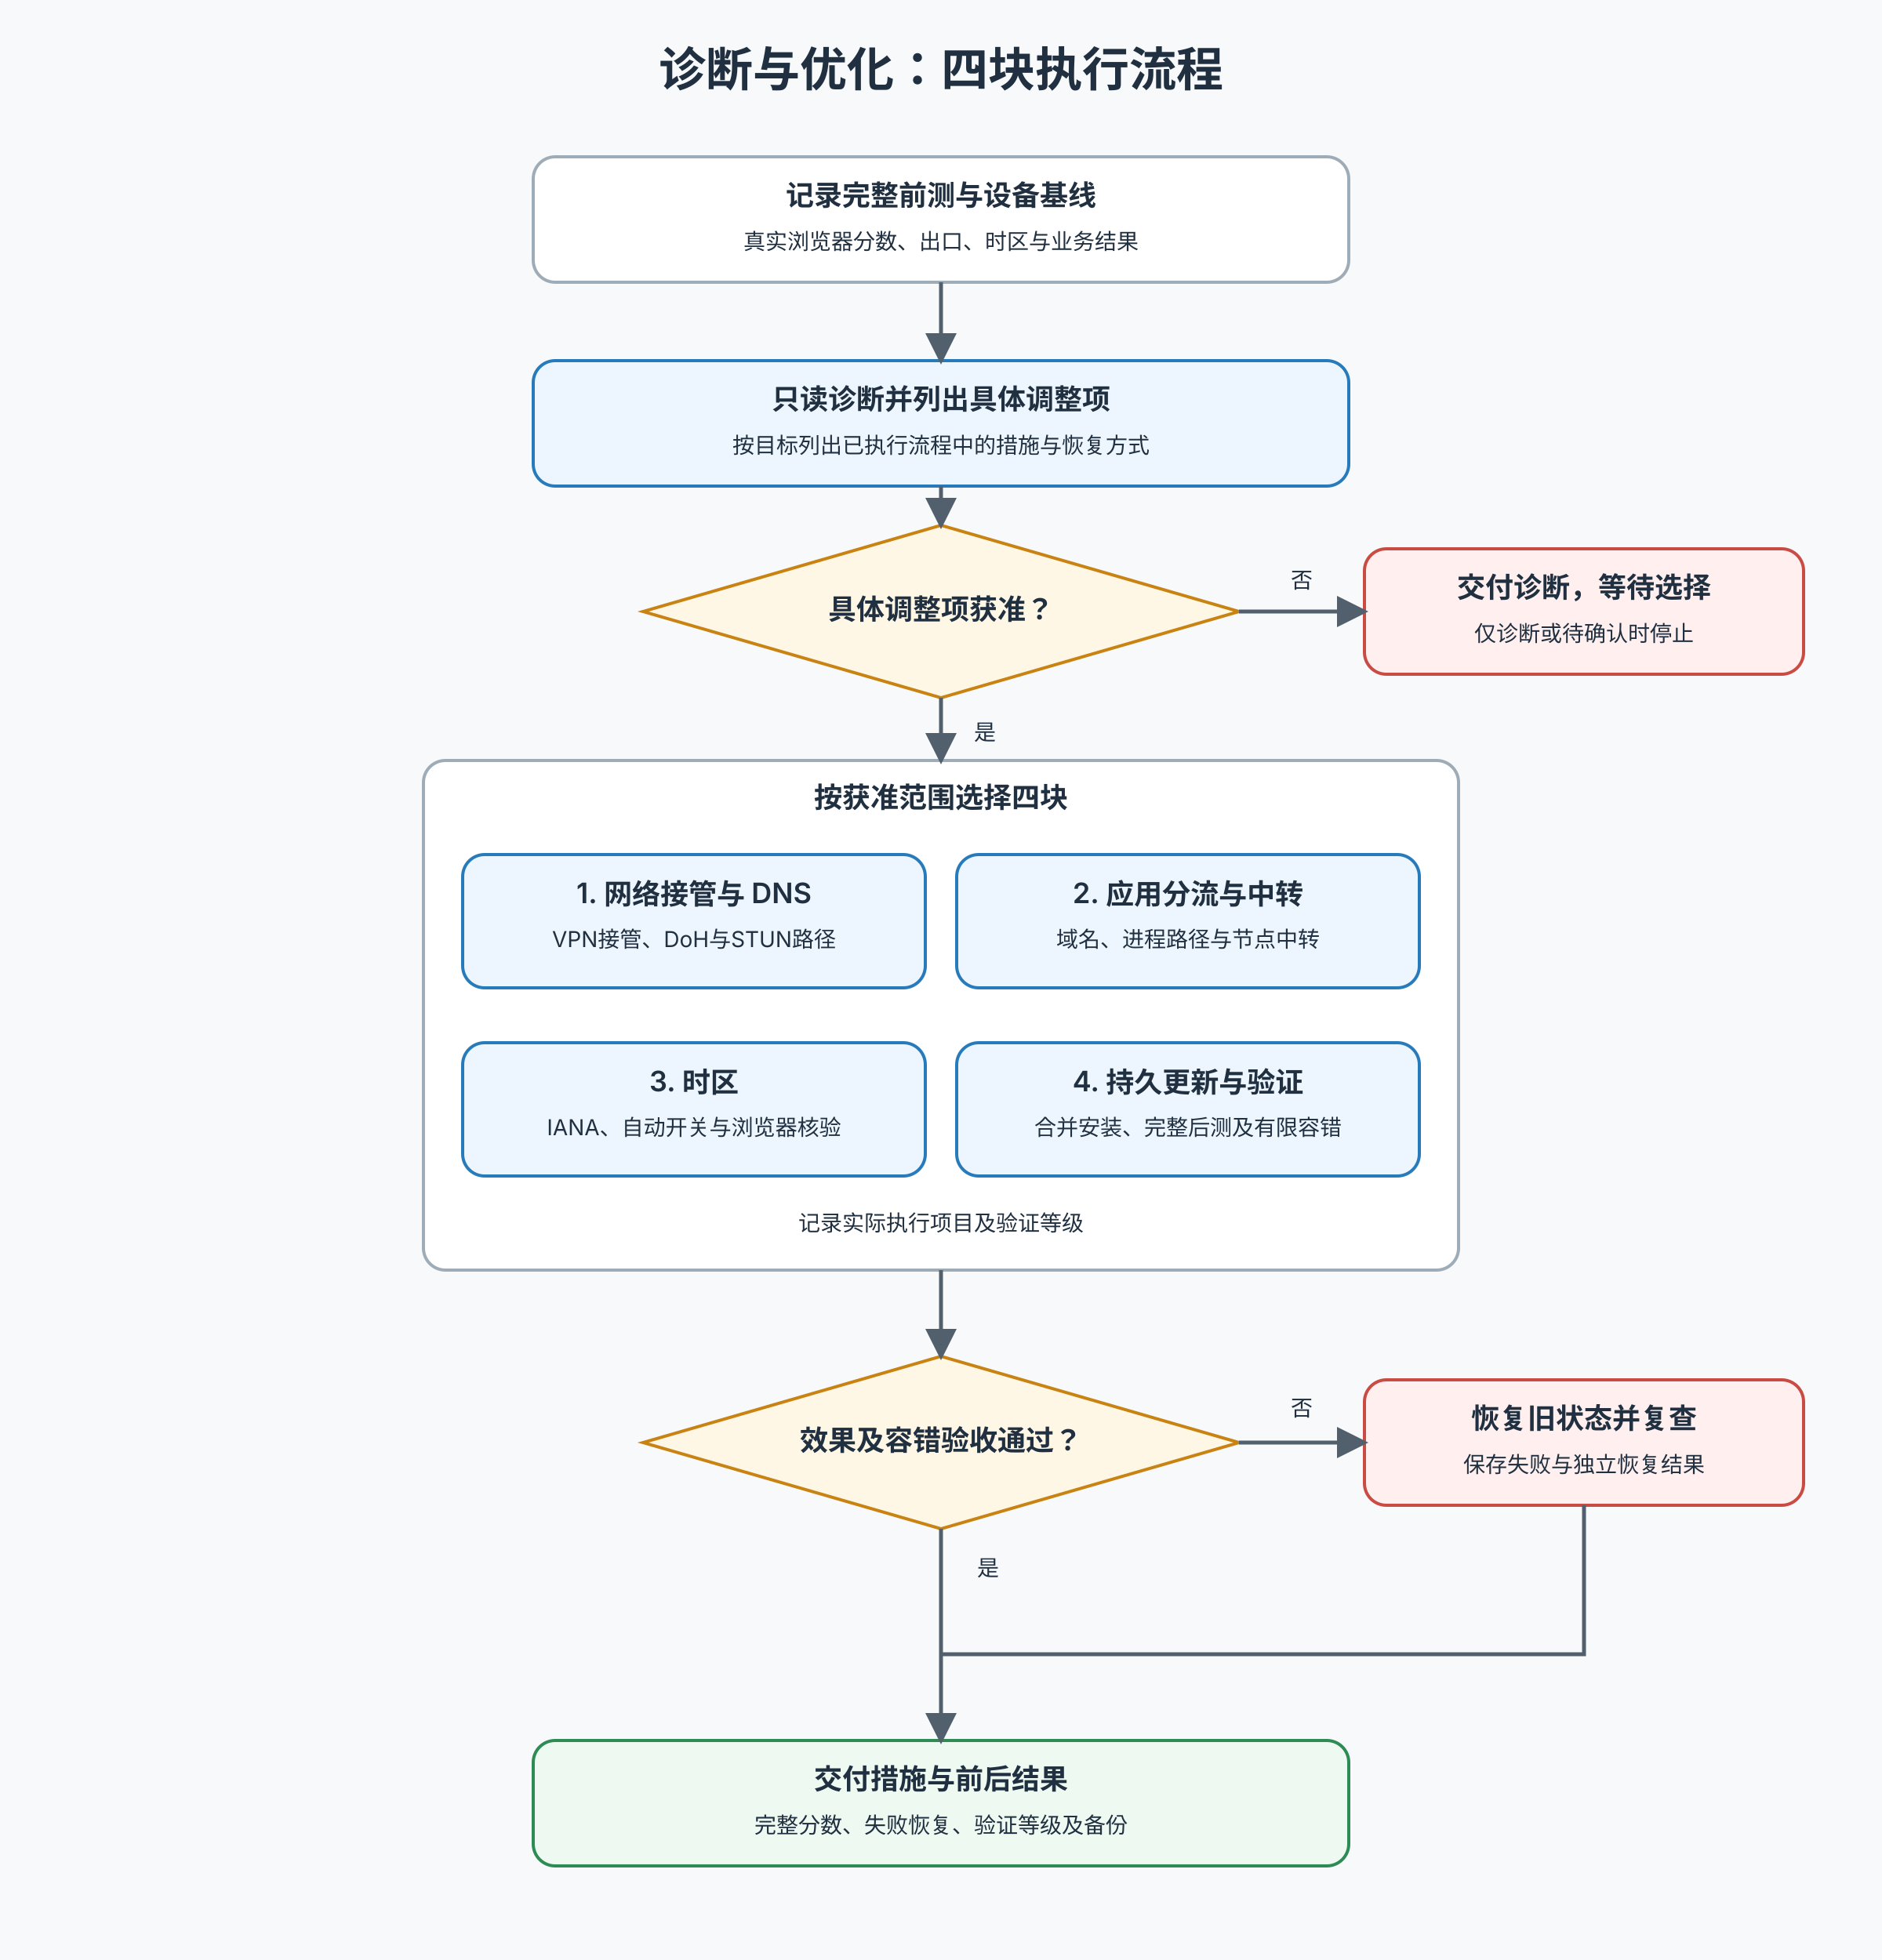
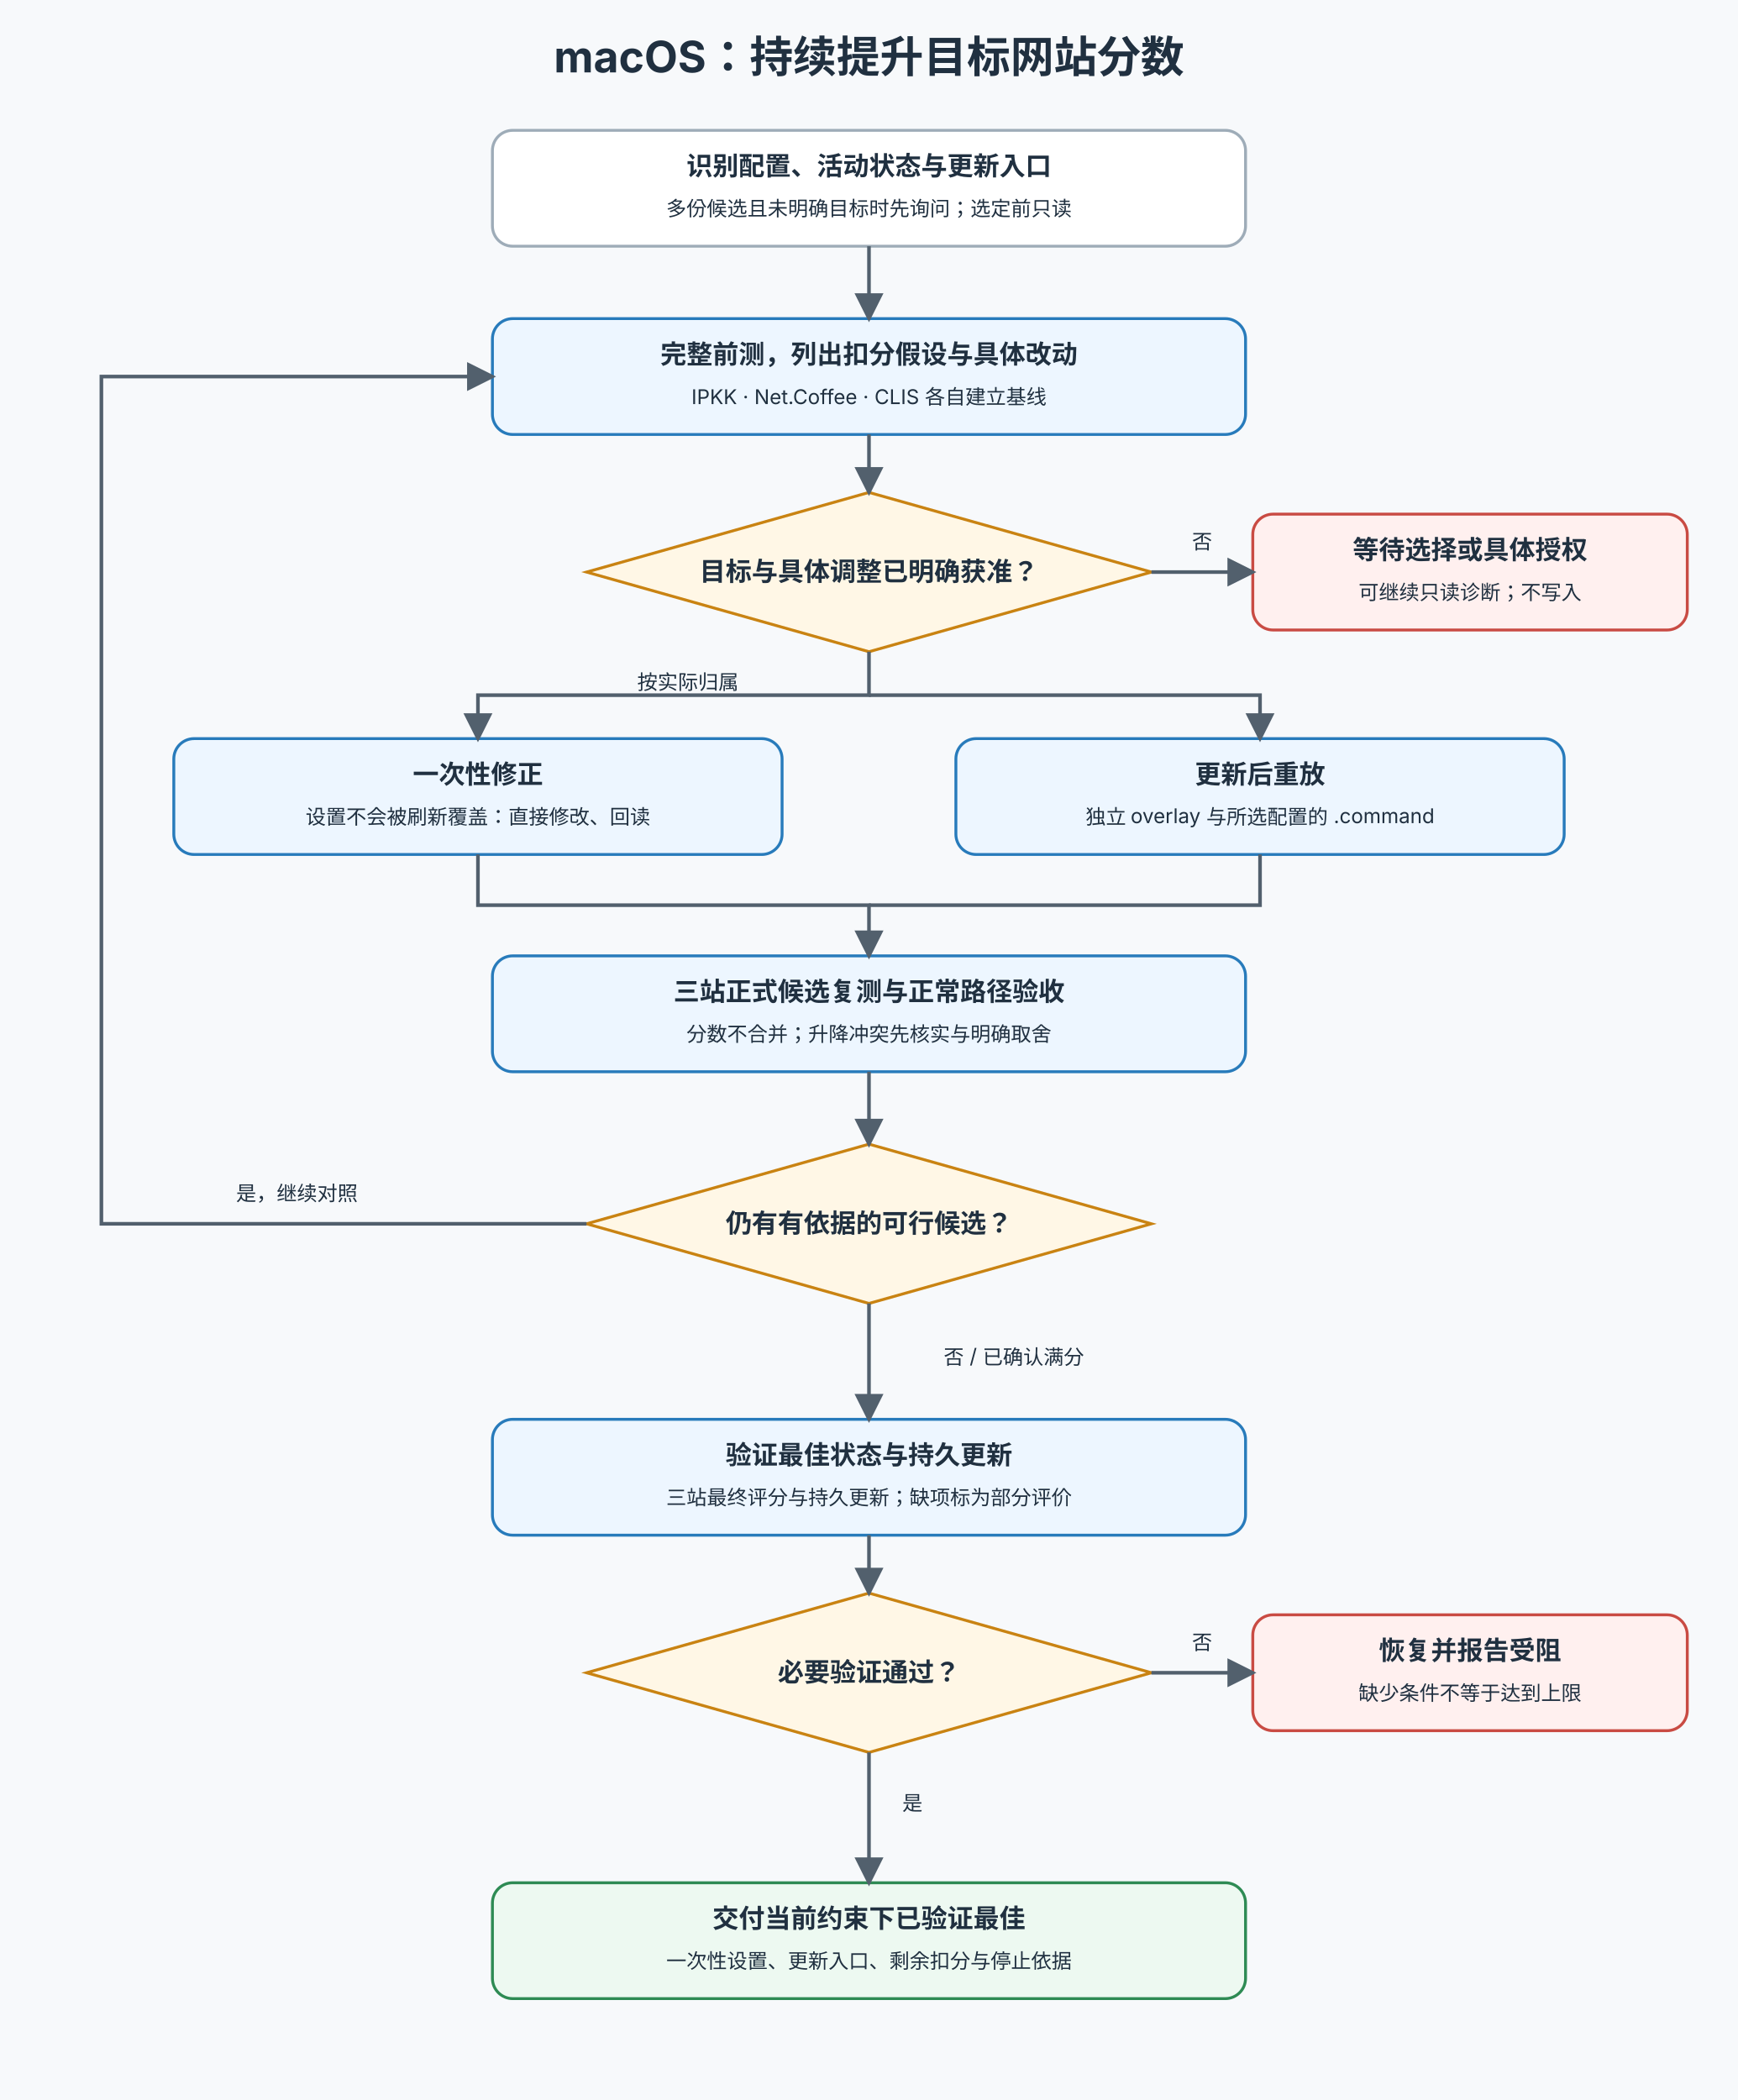
- <svg xmlns="http://www.w3.org/2000/svg" width="1200" height="1250" viewBox="0 0 1200 1250" role="img">
+ <svg xmlns="http://www.w3.org/2000/svg" width="1200" height="1450" viewBox="0 0 1200 1450" role="img">
  <defs>
    <marker id="a" markerWidth="8" markerHeight="8" refX="7" refY="4" orient="auto">
      <path d="M0 0L8 4L0 8Z" fill="#52606d" />
    </marker>
  </defs>
-   <style>text{font-family:-apple-system,BlinkMacSystemFont,"PingFang SC",sans-serif;fill:#203040;text-anchor:middle}.title{font-size:30px;font-weight:700}.label{font-size:18px;font-weight:600}.note{font-size:14px}.line,.join{fill:none;stroke:#52606d;stroke-width:2.5}.line{marker-end:url(#a)}</style>
-   <rect width="1200" height="1250" fill="#f7f9fb" />
-   <text x="600" y="55" class="title">诊断与优化：四块执行流程</text>
-   <rect x="340" y="100" width="520" height="80" rx="14" fill="#ffffff" stroke="#9eacb8" stroke-width="2" />
-   <text x="600.0" y="131" class="label">记录完整前测与设备基线</text>
-   <text x="600.0" y="159" class="note">真实浏览器分数、出口、时区与业务结果</text>
-   <rect x="340" y="230" width="520" height="80" rx="14" fill="#edf6ff" stroke="#287bbb" stroke-width="2" />
-   <text x="600.0" y="261" class="label">只读诊断并列出具体调整项</text>
-   <text x="600.0" y="289" class="note">按目标列出已执行流程中的措施与恢复方式</text>
-   <polygon points="600,335 790,390 600,445 410,390" fill="#fff7e6" stroke="#c98312" stroke-width="2" />
-   <text x="600" y="395" class="label">具体调整项获准？</text>
-   <rect x="870" y="350" width="280" height="80" rx="14" fill="#fff0ef" stroke="#c94b43" stroke-width="2" />
-   <text x="1010.0" y="381" class="label">交付诊断，等待选择</text>
-   <text x="1010.0" y="409" class="note">仅诊断或待确认时停止</text>
-   <rect x="270" y="485" width="660" height="325" rx="14" fill="#ffffff" stroke="#9eacb8" stroke-width="2" />
-   <text x="600" y="515" class="label">按获准范围选择四块</text>
-   <rect x="295" y="545" width="295" height="85" rx="14" fill="#edf6ff" stroke="#287bbb" stroke-width="2" />
-   <text x="442.5" y="576" class="label">1. 网络接管与 DNS</text>
-   <text x="442.5" y="604" class="note">VPN接管、DoH与STUN路径</text>
-   <rect x="610" y="545" width="295" height="85" rx="14" fill="#edf6ff" stroke="#287bbb" stroke-width="2" />
-   <text x="757.5" y="576" class="label">2. 应用分流与中转</text>
-   <text x="757.5" y="604" class="note">域名、进程路径与节点中转</text>
-   <rect x="295" y="665" width="295" height="85" rx="14" fill="#edf6ff" stroke="#287bbb" stroke-width="2" />
-   <text x="442.5" y="696" class="label">3. 时区</text>
-   <text x="442.5" y="724" class="note">IANA、自动开关与浏览器核验</text>
-   <rect x="610" y="665" width="295" height="85" rx="14" fill="#edf6ff" stroke="#287bbb" stroke-width="2" />
-   <text x="757.5" y="696" class="label">4. 持久更新与验证</text>
-   <text x="757.5" y="724" class="note">合并安装、完整后测及有限容错</text>
-   <text x="600" y="785" class="note">记录实际执行项目及验证等级</text>
-   <polygon points="600,865 790,920 600,975 410,920" fill="#fff7e6" stroke="#c98312" stroke-width="2" />
-   <text x="600" y="925" class="label">效果及容错验收通过？</text>
-   <rect x="870" y="880" width="280" height="80" rx="14" fill="#fff0ef" stroke="#c94b43" stroke-width="2" />
-   <text x="1010.0" y="911" class="label">恢复旧状态并复查</text>
-   <text x="1010.0" y="939" class="note">保存失败与独立恢复结果</text>
-   <rect x="340" y="1110" width="520" height="80" rx="14" fill="#edf9f1" stroke="#2e8b54" stroke-width="2" />
-   <text x="600.0" y="1141" class="label">交付措施与前后结果</text>
-   <text x="600.0" y="1169" class="note">完整分数、失败恢复、验证等级及备份</text>
-   <path d="M600 180V230" class="line" />
-   <path d="M600 310V335" class="line" />
-   <path d="M790 390H870" class="line" />
-   <path d="M600 445V485" class="line" />
-   <path d="M600 810V865" class="line" />
-   <path d="M790 920H870" class="line" />
-   <path d="M600 975V1055" class="join" />
-   <path d="M1010 960V1055H600" class="join" />
-   <path d="M600 1055V1110" class="line" />
-   <text x="830" y="375" class="note">否</text>
-   <text x="628" y="472" class="note">是</text>
-   <text x="830" y="903" class="note">否</text>
-   <text x="630" y="1005" class="note">是</text>
+   <style>text{font-family:-apple-system,BlinkMacSystemFont,"PingFang SC",sans-serif;fill:#203040;text-anchor:middle}.title{font-size:30px;font-weight:700}.label{font-size:18px;font-weight:600}.note{font-size:14px}.line{fill:none;stroke:#52606d;stroke-width:2.5;marker-end:url(#a)}</style>
+   <rect width="1200" height="1450" fill="#f7f9fb" />
+   <text x="600" y="50" class="title">macOS：持续提升目标网站分数</text>
+   <rect x="340" y="90" width="520" height="80" rx="14" fill="#ffffff" stroke="#9eacb8" stroke-width="2" />
+   <text x="600.0" y="121" class="label">识别配置、活动状态与更新入口</text>
+   <text x="600.0" y="149" class="note">多份候选且未明确目标时先询问；选定前只读</text>
+   <rect x="340" y="220" width="520" height="80" rx="14" fill="#edf6ff" stroke="#287bbb" stroke-width="2" />
+   <text x="600.0" y="251" class="label">完整前测，列出扣分假设与具体改动</text>
+   <text x="600.0" y="279" class="note">IPKK · Net.Coffee · CLIS 各自建立基线</text>
+   <path d="M600 170V220" class="line" />
+   <polygon points="600,340 795,395 600,450 405,395" fill="#fff7e6" stroke="#c98312" stroke-width="2" />
+   <text x="600" y="401" class="label">目标与具体调整已明确获准？</text>
+   <path d="M600 300V340" class="line" />
+   <rect x="865" y="355" width="300" height="80" rx="14" fill="#fff0ef" stroke="#c94b43" stroke-width="2" />
+   <text x="1015.0" y="386" class="label">等待选择或具体授权</text>
+   <text x="1015.0" y="414" class="note">可继续只读诊断；不写入</text>
+   <path d="M795 395H865" class="line" />
+   <text x="830" y="379" class="note">否</text>
+   <rect x="120" y="510" width="420" height="80" rx="14" fill="#edf6ff" stroke="#287bbb" stroke-width="2" />
+   <text x="330.0" y="541" class="label">一次性修正</text>
+   <text x="330.0" y="569" class="note">设置不会被刷新覆盖：直接修改、回读</text>
+   <rect x="660" y="510" width="420" height="80" rx="14" fill="#edf6ff" stroke="#287bbb" stroke-width="2" />
+   <text x="870.0" y="541" class="label">更新后重放</text>
+   <text x="870.0" y="569" class="note">独立 overlay 与所选配置的 .command</text>
+   <path d="M600 450V480H330V510" class="line" />
+   <text x="475" y="476" class="note">按实际归属</text>
+   <path d="M600 480H870V510" class="line" />
+   <rect x="340" y="660" width="520" height="80" rx="14" fill="#edf6ff" stroke="#287bbb" stroke-width="2" />
+   <text x="600.0" y="691" class="label">三站正式候选复测与正常路径验收</text>
+   <text x="600.0" y="719" class="note">分数不合并；升降冲突先核实与明确取舍</text>
+   <path d="M330 590V625H600V660" class="line" />
+   <path d="M870 590V625H600" fill="none" stroke="#52606d" stroke-width="2.5" />
+   <polygon points="600,790 795,845 600,900 405,845" fill="#fff7e6" stroke="#c98312" stroke-width="2" />
+   <text x="600" y="851" class="label">仍有有依据的可行候选？</text>
+   <path d="M600 740V790" class="line" />
+   <path d="M405 845H70V260H340" class="line" />
+   <text x="205" y="829" class="note">是，继续对照</text>
+   <rect x="340" y="980" width="520" height="80" rx="14" fill="#edf6ff" stroke="#287bbb" stroke-width="2" />
+   <text x="600.0" y="1011" class="label">验证最佳状态与持久更新</text>
+   <text x="600.0" y="1039" class="note">三站最终评分与持久更新；缺项标为部分评价</text>
+   <path d="M600 900V980" class="line" />
+   <text x="700" y="942" class="note">否 / 已确认满分</text>
+   <polygon points="600,1100 795,1155 600,1210 405,1155" fill="#fff7e6" stroke="#c98312" stroke-width="2" />
+   <text x="600" y="1161" class="label">必要验证通过？</text>
+   <path d="M600 1060V1100" class="line" />
+   <rect x="865" y="1115" width="300" height="80" rx="14" fill="#fff0ef" stroke="#c94b43" stroke-width="2" />
+   <text x="1015.0" y="1146" class="label">恢复并报告受阻</text>
+   <text x="1015.0" y="1174" class="note">缺少条件不等于达到上限</text>
+   <path d="M795 1155H865" class="line" />
+   <text x="830" y="1139" class="note">否</text>
+   <rect x="340" y="1300" width="520" height="80" rx="14" fill="#edf9f1" stroke="#2e8b54" stroke-width="2" />
+   <text x="600.0" y="1331" class="label">交付当前约束下已验证最佳</text>
+   <text x="600.0" y="1359" class="note">一次性设置、更新入口、剩余扣分与停止依据</text>
+   <path d="M600 1210V1300" class="line" />
+   <text x="630" y="1250" class="note">是</text>
</svg>
